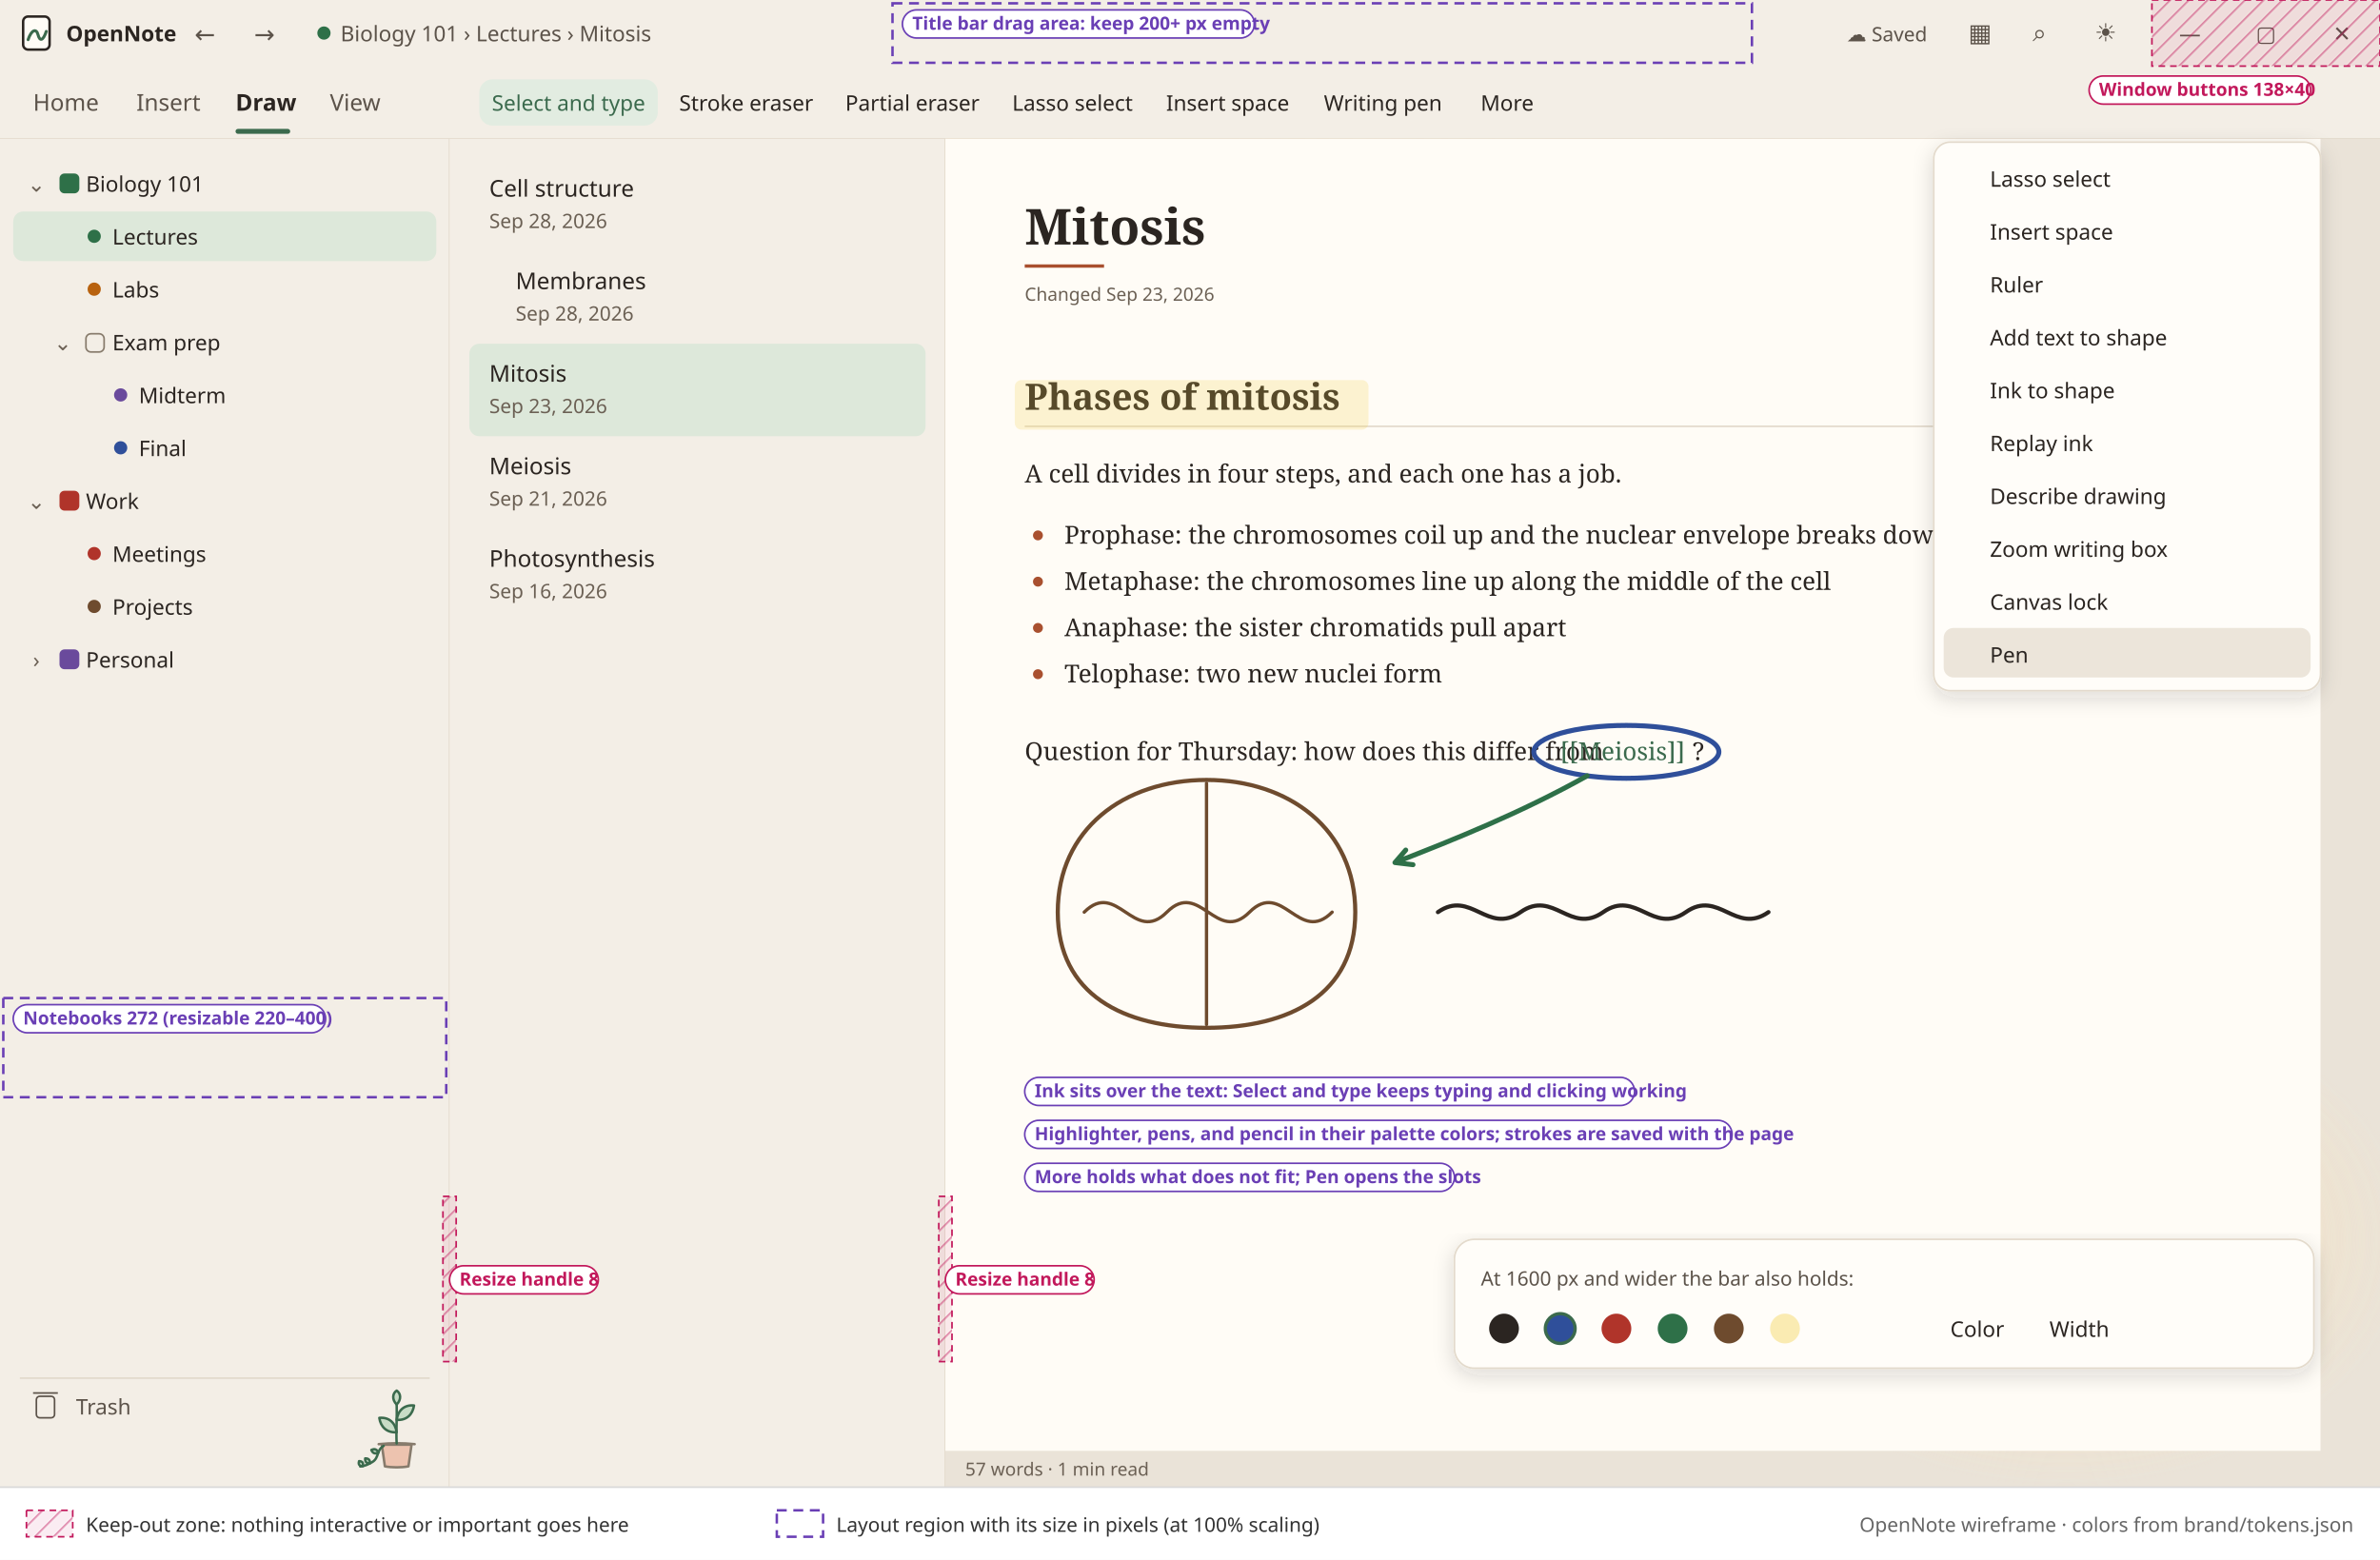
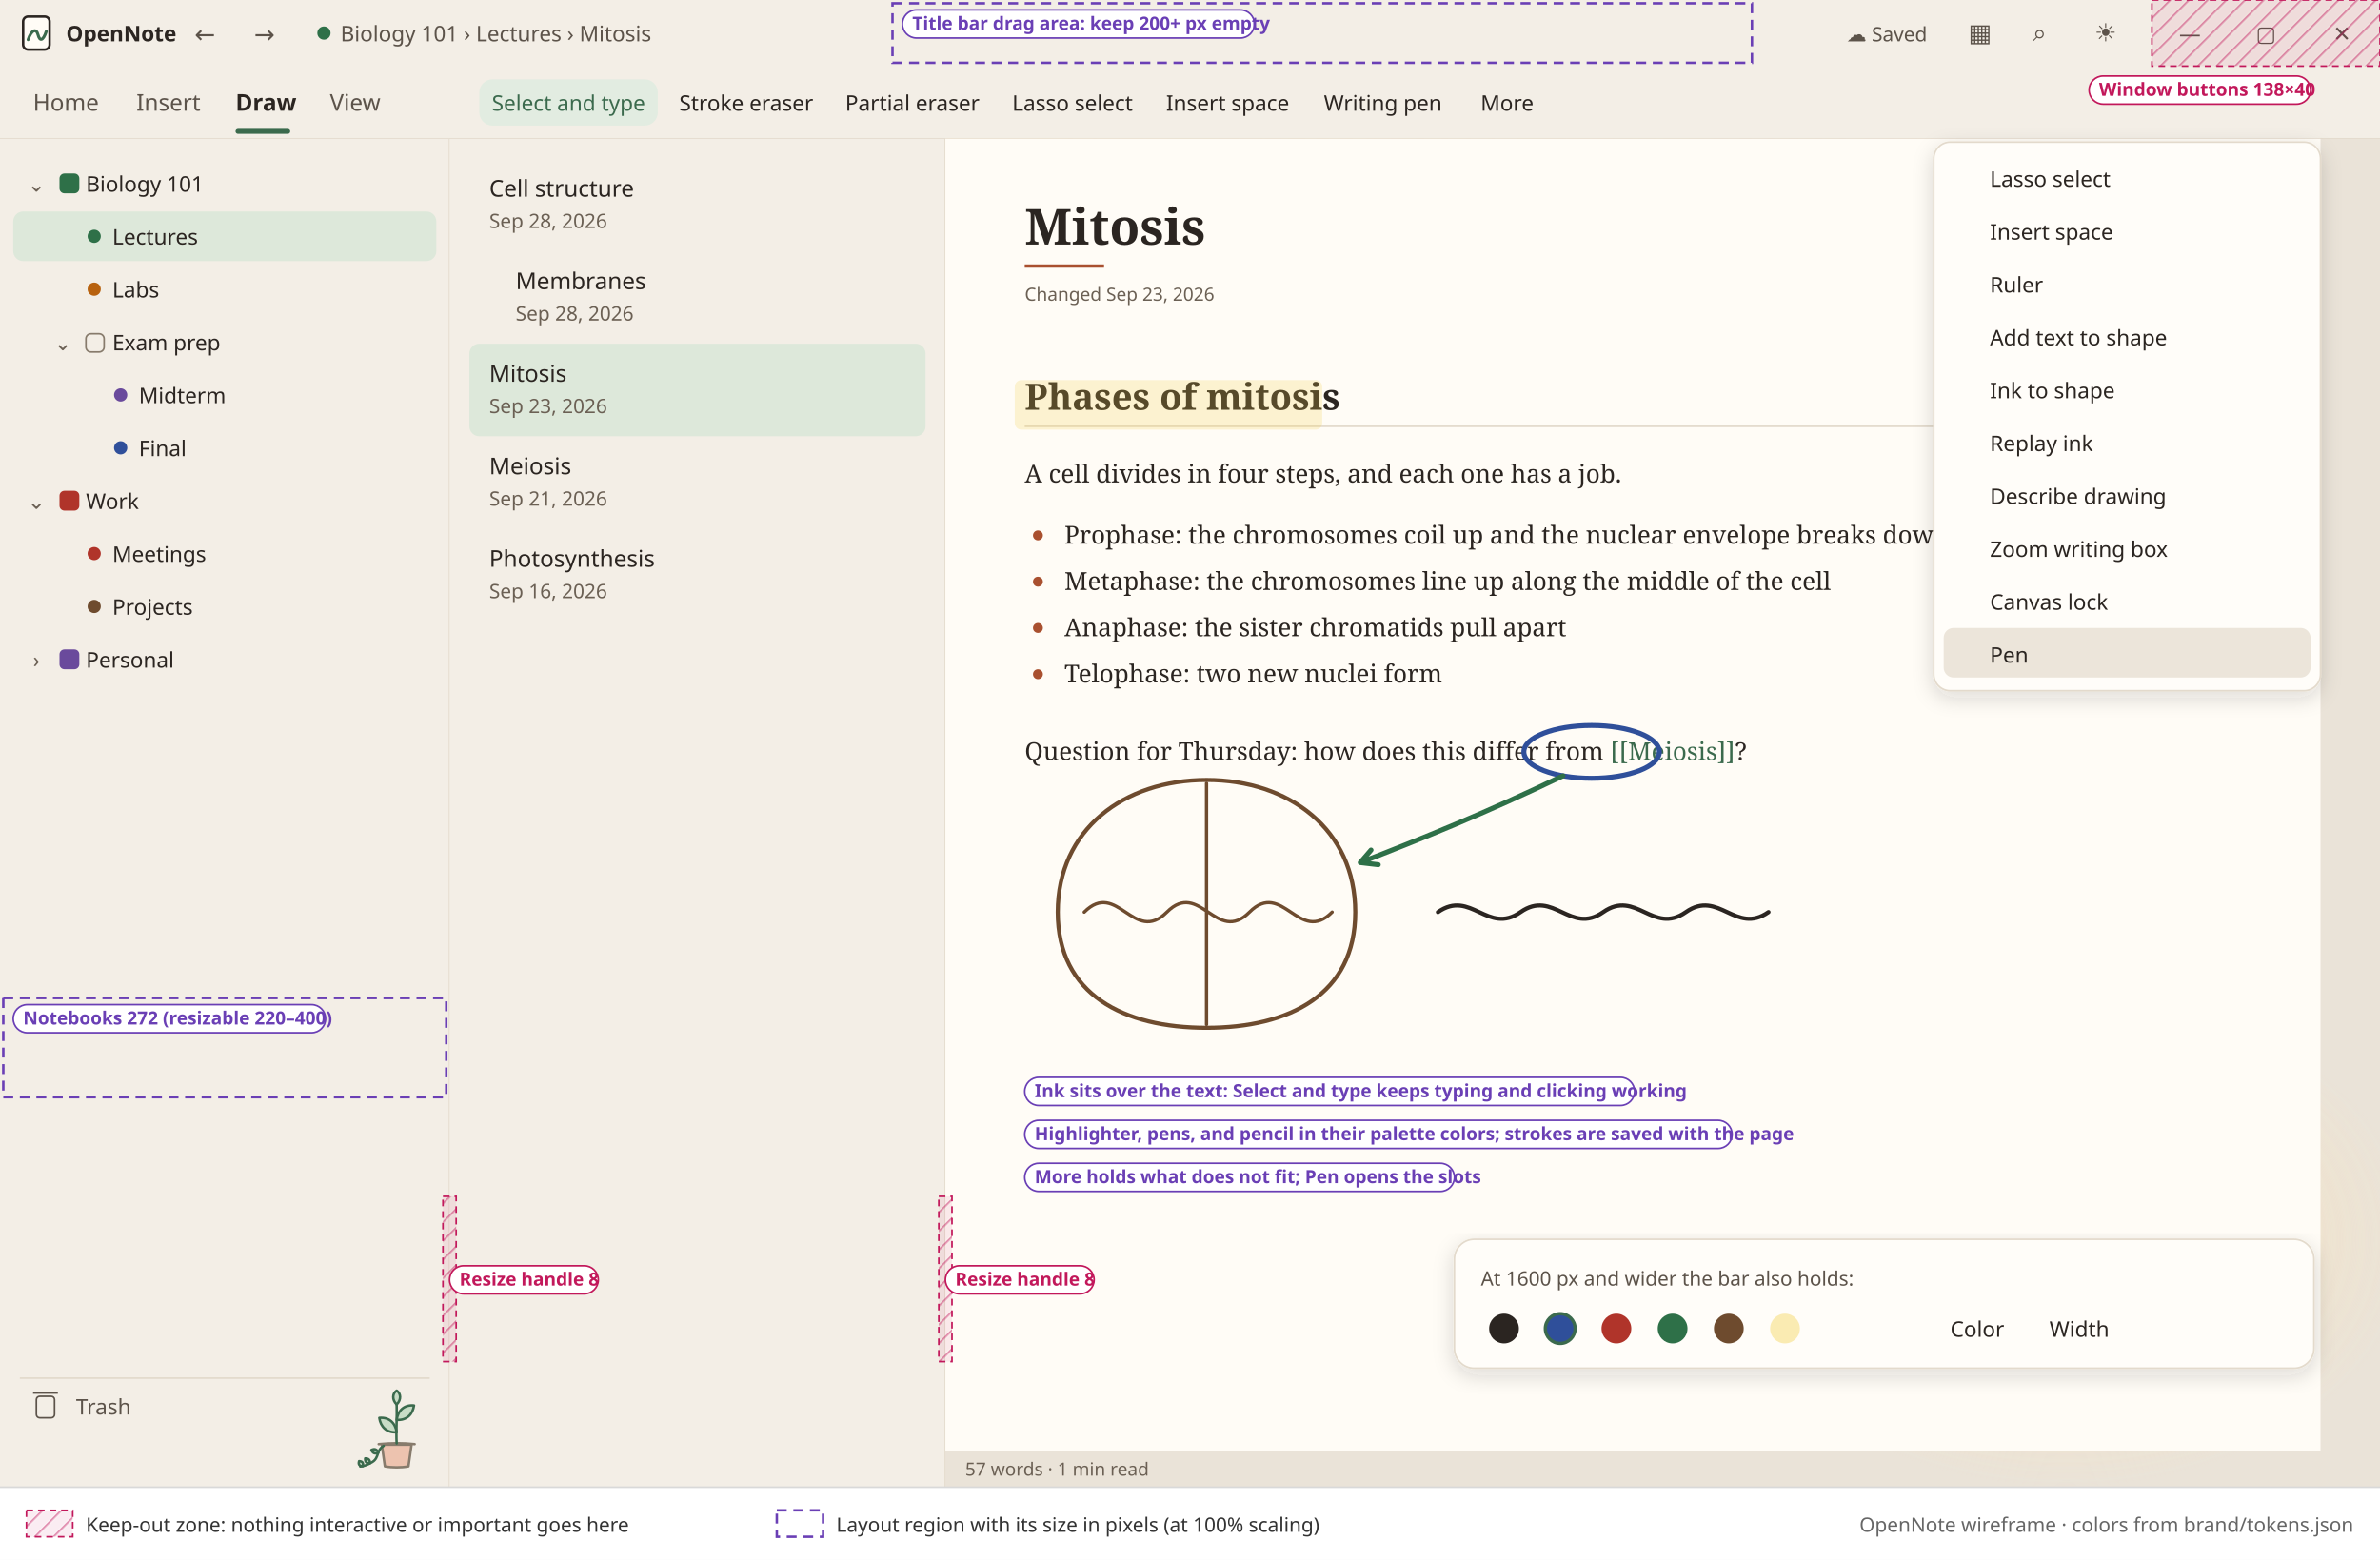
<svg xmlns="http://www.w3.org/2000/svg" viewBox="0 0 1440 944" width="1440" height="944" role="img">
  <defs>
    <pattern id="hatch" width="8" height="8" patternUnits="userSpaceOnUse" patternTransform="rotate(45)">
      <rect width="8" height="8" fill="#C2185B" fill-opacity="0.08" />
      <line x1="0" y1="0" x2="0" y2="8" stroke="#C2185B" stroke-opacity="0.45" stroke-width="2" />
    </pattern>
    <filter id="shadow" x="-10%" y="-10%" width="120%" height="130%">
      <feDropShadow dx="0" dy="4" stdDeviation="6" flood-color="#2B2521" flood-opacity="0.16" />
    </filter>
  </defs>
  <rect x="0" y="0" width="1440" height="900" rx="0" fill="#F3EEE6" />
  <rect x="0" y="0" width="1440" height="40" rx="0" fill="#F3EEE6" />
  <rect x="14" y="10" width="16" height="20" rx="3" fill="#FFFCF6" stroke="#2B2521" stroke-width="1.5" />
  <path d="M17 24c2-6 5-7 6-3s3 4 5-2" fill="none" stroke-linecap="round" stroke-linejoin="round" stroke="#3B6A4D" stroke-width="1.8" />
  <text x="40" y="25" font-size="13" font-weight="600" fill="#2B2521" text-anchor="start" font-family="'Atkinson Hyperlegible Next', 'Segoe UI', system-ui, sans-serif">OpenNote</text>
  <text x="124" y="26" font-size="15" font-weight="400" fill="#5C534A" text-anchor="middle" font-family="'Atkinson Hyperlegible Next', 'Segoe UI', system-ui, sans-serif">←</text>
  <text x="160" y="26" font-size="15" font-weight="400" fill="#5C534A" text-anchor="middle" font-family="'Atkinson Hyperlegible Next', 'Segoe UI', system-ui, sans-serif">→</text>
  <circle cx="196" cy="20" r="4" fill="#2E7048" />
  <text x="206" y="25" font-size="13" font-weight="400" fill="#5C534A" text-anchor="start" font-family="'Atkinson Hyperlegible Next', 'Segoe UI', system-ui, sans-serif">Biology 101 › Lectures › Mitosis</text>
  <text x="1166" y="25" font-size="12" font-weight="400" fill="#5C534A" text-anchor="end" font-family="'Atkinson Hyperlegible Next', 'Segoe UI', system-ui, sans-serif">☁ Saved</text>
  <text x="1198" y="25" font-size="15" font-weight="400" fill="#5C534A" text-anchor="middle" font-family="'Atkinson Hyperlegible Next', 'Segoe UI', system-ui, sans-serif">▦</text>
  <text x="1234" y="25" font-size="15" font-weight="400" fill="#5C534A" text-anchor="middle" font-family="'Atkinson Hyperlegible Next', 'Segoe UI', system-ui, sans-serif">⌕</text>
  <text x="1274" y="25" font-size="15" font-weight="400" fill="#5C534A" text-anchor="middle" font-family="'Atkinson Hyperlegible Next', 'Segoe UI', system-ui, sans-serif">☀</text>
  <text x="1325" y="25" font-size="13" font-weight="400" fill="#5C534A" text-anchor="middle" font-family="'Atkinson Hyperlegible Next', 'Segoe UI', system-ui, sans-serif">—</text>
  <text x="1371" y="25" font-size="13" font-weight="400" fill="#5C534A" text-anchor="middle" font-family="'Atkinson Hyperlegible Next', 'Segoe UI', system-ui, sans-serif">▢</text>
  <text x="1417" y="25" font-size="13" font-weight="400" fill="#5C534A" text-anchor="middle" font-family="'Atkinson Hyperlegible Next', 'Segoe UI', system-ui, sans-serif">✕</text>
  <rect x="0" y="40" width="1440" height="44" rx="0" fill="#F3EEE6" />
  <line x1="0" y1="84" x2="1440" y2="84" stroke="#E3DACC" />
  <text x="20" y="67" font-size="14" font-weight="400" fill="#5C534A" text-anchor="start" font-family="'Atkinson Hyperlegible Next', 'Segoe UI', system-ui, sans-serif">Home</text>
  <text x="82.5" y="67" font-size="14" font-weight="400" fill="#5C534A" text-anchor="start" font-family="'Atkinson Hyperlegible Next', 'Segoe UI', system-ui, sans-serif">Insert</text>
  <text x="142.5" y="67" font-size="14" font-weight="600" fill="#2B2521" text-anchor="start" font-family="'Atkinson Hyperlegible Next', 'Segoe UI', system-ui, sans-serif">Draw</text>
  <rect x="142.5" y="78" width="33.1" height="3" rx="1.5" fill="#3B6A4D" />
  <text x="199.6" y="67" font-size="14" font-weight="400" fill="#5C534A" text-anchor="start" font-family="'Atkinson Hyperlegible Next', 'Segoe UI', system-ui, sans-serif">View</text>
  <g data-fit="6" data-center="both">
    <rect x="290" y="48" width="108" height="28" rx="8" fill="#E2ECE1" />
    <text x="344" y="67" font-size="13" font-weight="400" fill="#3B6A4D" text-anchor="middle" font-family="'Atkinson Hyperlegible Next', 'Segoe UI', system-ui, sans-serif">Select and type</text>
  </g>
  <g data-fit="6" data-center="both">
    <rect x="404" y="48" width="95" height="28" rx="8" fill="none" />
    <text x="451.5" y="67" font-size="13" font-weight="400" fill="#2B2521" text-anchor="middle" font-family="'Atkinson Hyperlegible Next', 'Segoe UI', system-ui, sans-serif">Stroke eraser</text>
  </g>
  <g data-fit="6" data-center="both">
    <rect x="505" y="48" width="94.1" height="28" rx="8" fill="none" />
    <text x="552.05" y="67" font-size="13" font-weight="400" fill="#2B2521" text-anchor="middle" font-family="'Atkinson Hyperlegible Next', 'Segoe UI', system-ui, sans-serif">Partial eraser</text>
  </g>
  <g data-fit="6" data-center="both">
    <rect x="605.1" y="48" width="87.6" height="28" rx="8" fill="none" />
    <text x="648.9" y="67" font-size="13" font-weight="400" fill="#2B2521" text-anchor="middle" font-family="'Atkinson Hyperlegible Next', 'Segoe UI', system-ui, sans-serif">Lasso select</text>
  </g>
  <g data-fit="6" data-center="both">
    <rect x="698.7" y="48" width="88.2" height="28" rx="8" fill="none" />
    <text x="742.8" y="67" font-size="13" font-weight="400" fill="#2B2521" text-anchor="middle" font-family="'Atkinson Hyperlegible Next', 'Segoe UI', system-ui, sans-serif">Insert space</text>
  </g>
  <g data-fit="6" data-center="both">
    <rect x="792.9" y="48" width="87.7" height="28" rx="8" fill="none" />
    <text x="836.75" y="67" font-size="13" font-weight="400" fill="#2B2521" text-anchor="middle" font-family="'Atkinson Hyperlegible Next', 'Segoe UI', system-ui, sans-serif">Writing pen</text>
  </g>
  <g data-fit="6" data-center="both">
    <rect x="886.6" y="48" width="50.6" height="28" rx="8" fill="none" />
    <text x="911.9" y="67" font-size="13" font-weight="400" fill="#2B2521" text-anchor="middle" font-family="'Atkinson Hyperlegible Next', 'Segoe UI', system-ui, sans-serif">More</text>
  </g>
  <rect x="0" y="84" width="272" height="816" rx="0" fill="#F3EEE6" />
  <line x1="272" y1="84" x2="272" y2="900" stroke="#E3DACC" />
  <text x="22" y="116" font-size="13" font-weight="400" fill="#6B6054" text-anchor="middle" font-family="'Atkinson Hyperlegible Next', 'Segoe UI', system-ui, sans-serif">⌄</text>
  <rect x="36" y="105" width="12" height="12" rx="3" fill="#2E7048" />
  <text x="52" y="116" font-size="13" font-weight="400" fill="#2B2521" text-anchor="start" font-family="'Atkinson Hyperlegible Next', 'Segoe UI', system-ui, sans-serif">Biology 101</text>
  <rect x="8" y="128" width="256" height="30" rx="6" fill="#DDE8DA" />
  <circle cx="57" cy="143" r="4" fill="#2E7048" />
  <text x="68" y="148" font-size="13" font-weight="400" fill="#2B2521" text-anchor="start" font-family="'Atkinson Hyperlegible Next', 'Segoe UI', system-ui, sans-serif">Lectures</text>
  <circle cx="57" cy="175" r="4" fill="#B8620F" />
  <text x="68" y="180" font-size="13" font-weight="400" fill="#2B2521" text-anchor="start" font-family="'Atkinson Hyperlegible Next', 'Segoe UI', system-ui, sans-serif">Labs</text>
  <text x="38" y="212" font-size="13" font-weight="400" fill="#6B6054" text-anchor="middle" font-family="'Atkinson Hyperlegible Next', 'Segoe UI', system-ui, sans-serif">⌄</text>
  <rect x="52" y="202" width="11" height="11" rx="3" fill="none" stroke="#877B6C" stroke-width="1" />
  <text x="68" y="212" font-size="13" font-weight="400" fill="#2B2521" text-anchor="start" font-family="'Atkinson Hyperlegible Next', 'Segoe UI', system-ui, sans-serif">Exam prep</text>
  <circle cx="73" cy="239" r="4" fill="#6A4A9C" />
  <text x="84" y="244" font-size="13" font-weight="400" fill="#2B2521" text-anchor="start" font-family="'Atkinson Hyperlegible Next', 'Segoe UI', system-ui, sans-serif">Midterm</text>
  <circle cx="73" cy="271" r="4" fill="#2F4F9A" />
  <text x="84" y="276" font-size="13" font-weight="400" fill="#2B2521" text-anchor="start" font-family="'Atkinson Hyperlegible Next', 'Segoe UI', system-ui, sans-serif">Final</text>
  <text x="22" y="308" font-size="13" font-weight="400" fill="#6B6054" text-anchor="middle" font-family="'Atkinson Hyperlegible Next', 'Segoe UI', system-ui, sans-serif">⌄</text>
  <rect x="36" y="297" width="12" height="12" rx="3" fill="#B0342A" />
  <text x="52" y="308" font-size="13" font-weight="400" fill="#2B2521" text-anchor="start" font-family="'Atkinson Hyperlegible Next', 'Segoe UI', system-ui, sans-serif">Work</text>
  <circle cx="57" cy="335" r="4" fill="#B0342A" />
  <text x="68" y="340" font-size="13" font-weight="400" fill="#2B2521" text-anchor="start" font-family="'Atkinson Hyperlegible Next', 'Segoe UI', system-ui, sans-serif">Meetings</text>
  <circle cx="57" cy="367" r="4" fill="#6E4B2E" />
  <text x="68" y="372" font-size="13" font-weight="400" fill="#2B2521" text-anchor="start" font-family="'Atkinson Hyperlegible Next', 'Segoe UI', system-ui, sans-serif">Projects</text>
  <text x="22" y="404" font-size="13" font-weight="400" fill="#6B6054" text-anchor="middle" font-family="'Atkinson Hyperlegible Next', 'Segoe UI', system-ui, sans-serif">›</text>
  <rect x="36" y="393" width="12" height="12" rx="3" fill="#6A4A9C" />
  <text x="52" y="404" font-size="13" font-weight="400" fill="#2B2521" text-anchor="start" font-family="'Atkinson Hyperlegible Next', 'Segoe UI', system-ui, sans-serif">Personal</text>
  <line x1="12" y1="834" x2="260" y2="834" stroke="#E3DACC" />
  <rect x="22" y="845" width="11" height="13" rx="2" fill="none" stroke="#5C534A" stroke-width="1" />
  <line x1="20" y1="843" x2="35" y2="843" stroke="#5C534A" />
  <text x="46" y="856" font-size="13" font-weight="400" fill="#5C534A" text-anchor="start" font-family="'Atkinson Hyperlegible Next', 'Segoe UI', system-ui, sans-serif">Trash</text>
  <g data-part="plant-pot" fill="none" stroke="#877B6C" stroke-linecap="round" stroke-linejoin="round">
    <g data-part="plant" transform="translate(216 840.5063) scale(0.75)" stroke-width="2">
      <path d="M20 45H44L41.5 62.5C36 63.6 28 63.6 22.5 62.5Z" fill="#EDC3AF" data-part="pot" />
      <path d="M17.5 44.6C28 43.6 37 43.6 46.5 44.6" />
      <path d="M32 44C31.4 34 32.4 23 32 12" stroke="#3B6A4D" />
      <path d="M21.5 46C15.5 49.5 18 55.6 12.4 59 9 61 6 62.4 2.6 62.6" stroke="#3B6A4D" />
      <path d="M32 35C24 35.6 19 30.6 18 23.4 26 22.6 31 27.6 32 35Z" fill="#C8DCC6" stroke="#3B6A4D" />
      <path d="M32 25C40 25.6 45 20.6 46 13.4 38 12.6 33 17.6 32 25Z" fill="#C8DCC6" stroke="#3B6A4D" />
      <path d="M32 12.6C28 8.6 28.6 3.6 32 1.4 35.4 3.6 36 8.6 32 12.6Z" fill="#C8DCC6" stroke="#3B6A4D" />
      <path d="M17.2 51.4Q15.5 47.4 11.6 49.3Q13.3 53.4 17.2 51.4Z" fill="#C8DCC6" stroke="#3B6A4D" />
      <path d="M10.4 60.1Q10.7 56 6.6 56.1Q6.3 60.2 10.4 60.1Z" fill="#C8DCC6" stroke="#3B6A4D" />
      <path d="M4.6 62.4Q5.8 58.5 1.7 58.3Q0.5 62.2 4.6 62.4Z" fill="#C8DCC6" stroke="#3B6A4D" />
    </g>
  </g>
  <rect x="272" y="84" width="300" height="816" rx="0" fill="#F3EEE6" />
  <line x1="572" y1="84" x2="572" y2="900" stroke="#E3DACC" />
  <text x="296" y="119" font-size="14" font-weight="500" fill="#2B2521" text-anchor="start" font-family="'Atkinson Hyperlegible Next', 'Segoe UI', system-ui, sans-serif">Cell structure</text>
  <text x="296" y="138" font-size="12" font-weight="400" fill="#6B6054" text-anchor="start" font-family="'Atkinson Hyperlegible Next', 'Segoe UI', system-ui, sans-serif">Sep 28, 2026</text>
  <text x="312" y="175" font-size="14" font-weight="500" fill="#2B2521" text-anchor="start" font-family="'Atkinson Hyperlegible Next', 'Segoe UI', system-ui, sans-serif">Membranes</text>
  <text x="312" y="194" font-size="12" font-weight="400" fill="#6B6054" text-anchor="start" font-family="'Atkinson Hyperlegible Next', 'Segoe UI', system-ui, sans-serif">Sep 28, 2026</text>
  <rect x="284" y="208" width="276" height="56" rx="6" fill="#DDE8DA" />
  <text x="296" y="231" font-size="14" font-weight="500" fill="#2B2521" text-anchor="start" font-family="'Atkinson Hyperlegible Next', 'Segoe UI', system-ui, sans-serif">Mitosis</text>
  <text x="296" y="250" font-size="12" font-weight="400" fill="#6B6054" text-anchor="start" font-family="'Atkinson Hyperlegible Next', 'Segoe UI', system-ui, sans-serif">Sep 23, 2026</text>
  <text x="296" y="287" font-size="14" font-weight="500" fill="#2B2521" text-anchor="start" font-family="'Atkinson Hyperlegible Next', 'Segoe UI', system-ui, sans-serif">Meiosis</text>
  <text x="296" y="306" font-size="12" font-weight="400" fill="#6B6054" text-anchor="start" font-family="'Atkinson Hyperlegible Next', 'Segoe UI', system-ui, sans-serif">Sep 21, 2026</text>
  <text x="296" y="343" font-size="14" font-weight="500" fill="#2B2521" text-anchor="start" font-family="'Atkinson Hyperlegible Next', 'Segoe UI', system-ui, sans-serif">Photosynthesis</text>
  <text x="296" y="362" font-size="12" font-weight="400" fill="#6B6054" text-anchor="start" font-family="'Atkinson Hyperlegible Next', 'Segoe UI', system-ui, sans-serif">Sep 16, 2026</text>
  <defs>
    <radialGradient id="ambient15" cx="0" cy="0" r="1" gradientUnits="userSpaceOnUse" gradientTransform="translate(572 84) scale(608 653)">
      <stop offset="0" stop-color="#FFF0D4" />
      <stop offset="1" stop-color="#FFF0D4" stop-opacity="0" />
    </radialGradient>
    <radialGradient id="ambient15p">
      <stop offset="0" stop-color="#FCE4B8" />
      <stop offset="1" stop-color="#FCE4B8" stop-opacity="0" />
    </radialGradient>
  </defs>
  <rect x="572" y="84" width="868" height="816" rx="0" fill="#EAE3D8" />
  <rect x="572" y="84" width="868" height="816" fill="url(#ambient15)" />
  <ellipse cx="1250" cy="750" rx="210" ry="150" fill="url(#ambient15p)" opacity="0.9" />
  <rect x="572" y="84" width="832" height="794" rx="0" fill="#FFFCF6" />
  <text x="584" y="893" font-size="11" font-weight="400" fill="#6B6054" text-anchor="start" font-family="'Atkinson Hyperlegible Next', 'Segoe UI', system-ui, sans-serif">57 words · 1 min read</text>
  <rect x="1260" y="92" width="128" height="32" rx="16" fill="#FFFCF6" stroke="#877B6C" stroke-width="1" />
  <text x="1276" y="113" font-size="12" font-weight="600" fill="#2B2521" text-anchor="start" font-family="'Atkinson Hyperlegible Next', 'Segoe UI', system-ui, sans-serif">Properties</text>
  <text x="1372" y="113" font-size="12" font-weight="400" fill="#6B6054" text-anchor="end" font-family="'Atkinson Hyperlegible Next', 'Segoe UI', system-ui, sans-serif">none</text>
  <text x="620" y="148" font-size="30" font-weight="700" fill="#2B2521" text-anchor="start" font-family="Literata, Cambria, Georgia, serif">Mitosis</text>
  <rect x="620" y="160" width="48" height="2" rx="0" fill="#A9502F" />
  <text x="620" y="182" font-size="11" font-weight="400" fill="#6B6054" text-anchor="start" font-family="'Atkinson Hyperlegible Next', 'Segoe UI', system-ui, sans-serif">Changed Sep 23, 2026</text>
  <text x="620" y="248" font-size="22" font-weight="700" fill="#2B2521" text-anchor="start" font-family="Literata, Cambria, Georgia, serif">Phases of mitosis</text>
  <line x1="620" y1="258" x2="1280" y2="258" stroke="#E3DACC" />
  <text x="620" y="292" font-size="15" font-weight="400" fill="#2B2521" text-anchor="start" font-family="Literata, Cambria, Georgia, serif">A cell divides in four steps, and each one has a job.</text>
  <circle cx="628" cy="324" r="3" fill="#A9502F" />
  <text x="644" y="329" font-size="15" font-weight="400" fill="#2B2521" text-anchor="start" font-family="Literata, Cambria, Georgia, serif">Prophase: the chromosomes coil up and the nuclear envelope breaks down</text>
  <circle cx="628" cy="352" r="3" fill="#A9502F" />
  <text x="644" y="357" font-size="15" font-weight="400" fill="#2B2521" text-anchor="start" font-family="Literata, Cambria, Georgia, serif">Metaphase: the chromosomes line up along the middle of the cell</text>
  <circle cx="628" cy="380" r="3" fill="#A9502F" />
  <text x="644" y="385" font-size="15" font-weight="400" fill="#2B2521" text-anchor="start" font-family="Literata, Cambria, Georgia, serif">Anaphase: the sister chromatids pull apart</text>
  <circle cx="628" cy="408" r="3" fill="#A9502F" />
  <text x="644" y="413" font-size="15" font-weight="400" fill="#2B2521" text-anchor="start" font-family="Literata, Cambria, Georgia, serif">Telophase: two new nuclei form</text>
-   <text x="620" y="460" font-size="15" font-weight="400" fill="#2B2521" text-anchor="start" font-family="Literata, Cambria, Georgia, serif">Question for Thursday: how does this differ from</text>
-   <text x="944" y="460" font-size="15" font-weight="400" fill="#3B6A4D" text-anchor="start" font-family="Literata, Cambria, Georgia, serif">[[Meiosis]]</text>
-   <text x="1024" y="460" font-size="15" font-weight="400" fill="#2B2521" text-anchor="start" font-family="Literata, Cambria, Georgia, serif">?</text>
-   <rect x="614" y="230" width="214" height="30" rx="4" fill="#F2CF4A66" fill-opacity="0.55" />
-   <path data-part="circled" d="M928 455a56 16 0 1 0 112 0a56 16 0 1 0-112 0" fill="none" stroke-linecap="round" stroke-linejoin="round" stroke="#2F4F9A" stroke-width="3" />
-   <path data-part="arrow" d="M960.33 469.5C920 492 880 508 844 522M844 522L854.92 523.29M844 522L850.53 514.42" fill="none" stroke-linecap="round" stroke-linejoin="round" stroke="#2E7048" stroke-width="3" />
+   <text x="620" y="460" font-size="15" font-weight="400" fill="#2B2521" text-anchor="start" font-family="Literata, Cambria, Georgia, serif">Question for Thursday: how does this differ from <tspan fill="#3B6A4D">[[Meiosis]]</tspan>?</text>
+   <rect x="614" y="230" width="186" height="30" rx="4" fill="#F2CF4A66" fill-opacity="0.55" />
+   <path data-part="circled" d="M922 455a41 16 0 1 0 82 0a41 16 0 1 0-82 0" fill="none" stroke-linecap="round" stroke-linejoin="round" stroke="#2F4F9A" stroke-width="3" />
+   <path data-part="arrow" d="M945.67 469.5C899 492 859 508 823 522M823 522L833.92 523.29M823 522L829.53 514.42" fill="none" stroke-linecap="round" stroke-linejoin="round" stroke="#2E7048" stroke-width="3" />
  <path d="M640 552c0-50 40-80 90-80s90 30 90 80-40 70-90 70-90-20-90-70z" fill="none" stroke-linecap="round" stroke-linejoin="round" stroke="#6E4B2E" stroke-width="2.5" />
  <path d="M730 474v146M656 552c20-20 30 20 50 0s30 20 50 0 30 20 50 0" fill="none" stroke-linecap="round" stroke-linejoin="round" stroke="#6E4B2E" stroke-width="2" />
  <path d="M870 552c20-14 30 14 50 0s30 14 50 0 30 14 50 0 30 14 50 0" fill="none" stroke-linecap="round" stroke-linejoin="round" stroke="#2B2521" stroke-width="2.5" />
  <rect x="1170" y="86" width="234" height="332" rx="10" fill="#FFFDF9" stroke="#E3DACC" stroke-width="1" filter="url(#shadow)" />
  <text x="1204" y="113" font-size="13" font-weight="400" fill="#2B2521" text-anchor="start" font-family="'Atkinson Hyperlegible Next', 'Segoe UI', system-ui, sans-serif">Lasso select</text>
  <text x="1204" y="145" font-size="13" font-weight="400" fill="#2B2521" text-anchor="start" font-family="'Atkinson Hyperlegible Next', 'Segoe UI', system-ui, sans-serif">Insert space</text>
  <text x="1204" y="177" font-size="13" font-weight="400" fill="#2B2521" text-anchor="start" font-family="'Atkinson Hyperlegible Next', 'Segoe UI', system-ui, sans-serif">Ruler</text>
  <text x="1204" y="209" font-size="13" font-weight="400" fill="#2B2521" text-anchor="start" font-family="'Atkinson Hyperlegible Next', 'Segoe UI', system-ui, sans-serif">Add text to shape</text>
  <text x="1204" y="241" font-size="13" font-weight="400" fill="#2B2521" text-anchor="start" font-family="'Atkinson Hyperlegible Next', 'Segoe UI', system-ui, sans-serif">Ink to shape</text>
  <text x="1204" y="273" font-size="13" font-weight="400" fill="#2B2521" text-anchor="start" font-family="'Atkinson Hyperlegible Next', 'Segoe UI', system-ui, sans-serif">Replay ink</text>
  <text x="1204" y="305" font-size="13" font-weight="400" fill="#2B2521" text-anchor="start" font-family="'Atkinson Hyperlegible Next', 'Segoe UI', system-ui, sans-serif">Describe drawing</text>
  <text x="1204" y="337" font-size="13" font-weight="400" fill="#2B2521" text-anchor="start" font-family="'Atkinson Hyperlegible Next', 'Segoe UI', system-ui, sans-serif">Zoom writing box</text>
  <text x="1204" y="369" font-size="13" font-weight="400" fill="#2B2521" text-anchor="start" font-family="'Atkinson Hyperlegible Next', 'Segoe UI', system-ui, sans-serif">Canvas lock</text>
  <rect x="1176" y="380" width="222" height="30" rx="6" fill="#ECE5DA" />
  <text x="1204" y="401" font-size="13" font-weight="400" fill="#2B2521" text-anchor="start" font-family="'Atkinson Hyperlegible Next', 'Segoe UI', system-ui, sans-serif">Pen</text>
  <rect x="880" y="750" width="520" height="78" rx="12" fill="#FFFDF9" stroke="#E3DACC" stroke-width="1" filter="url(#shadow)" />
  <text x="896" y="778" font-size="12" font-weight="400" fill="#5C534A" text-anchor="start" font-family="'Atkinson Hyperlegible Next', 'Segoe UI', system-ui, sans-serif">At 1600 px and wider the bar also holds:</text>
  <circle cx="910" cy="804" r="9" fill="#2B2521" />
  <circle cx="944" cy="804" r="9" fill="#2F4F9A" stroke="#3B6A4D" stroke-width="2" />
  <circle cx="978" cy="804" r="9" fill="#B0342A" />
  <circle cx="1012" cy="804" r="9" fill="#2E7048" />
  <circle cx="1046" cy="804" r="9" fill="#6E4B2E" />
  <circle cx="1080" cy="804" r="9" fill="#F2CF4A66" />
  <text x="1180" y="809" font-size="13" font-weight="400" fill="#2B2521" text-anchor="start" font-family="'Atkinson Hyperlegible Next', 'Segoe UI', system-ui, sans-serif">Color</text>
  <text x="1240" y="809" font-size="13" font-weight="400" fill="#2B2521" text-anchor="start" font-family="'Atkinson Hyperlegible Next', 'Segoe UI', system-ui, sans-serif">Width</text>
  <g pointer-events="none">
    <rect x="1302" y="0" width="138" height="40" rx="0" fill="url(#hatch)" stroke="#C2185B" stroke-width="1" stroke-dasharray="4 3" />
  </g>
  <g data-fit="4" pointer-events="none">
    <rect x="1264" y="46" width="134" height="17" rx="8.5" fill="#FFFFFF" stroke="#C2185B" stroke-width="1" />
    <text x="1270" y="58" font-size="11" font-weight="600" fill="#C2185B" text-anchor="start" font-family="'Atkinson Hyperlegible Next', 'Segoe UI', system-ui, sans-serif">Window buttons 138×40</text>
  </g>
  <g pointer-events="none">
    <rect x="540" y="2" width="520" height="36" rx="0" fill="none" stroke="#6A3FB5" stroke-width="1.5" stroke-dasharray="6 4" />
  </g>
  <g data-fit="4" pointer-events="none">
    <rect x="546" y="6" width="213" height="17" rx="8.5" fill="#FFFFFF" stroke="#6A3FB5" stroke-width="1" />
    <text x="552" y="18" font-size="11" font-weight="600" fill="#6A3FB5" text-anchor="start" font-family="'Atkinson Hyperlegible Next', 'Segoe UI', system-ui, sans-serif">Title bar drag area: keep 200+ px empty</text>
  </g>
  <g pointer-events="none">
    <rect x="2" y="604" width="268" height="60" rx="0" fill="none" stroke="#6A3FB5" stroke-width="1.5" stroke-dasharray="6 4" />
  </g>
  <g data-fit="4" pointer-events="none">
    <rect x="8" y="608" width="189" height="17" rx="8.5" fill="#FFFFFF" stroke="#6A3FB5" stroke-width="1" />
    <text x="14" y="620" font-size="11" font-weight="600" fill="#6A3FB5" text-anchor="start" font-family="'Atkinson Hyperlegible Next', 'Segoe UI', system-ui, sans-serif">Notebooks 272 (resizable 220–400)</text>
  </g>
  <g pointer-events="none">
    <rect x="268" y="724" width="8" height="100" rx="0" fill="url(#hatch)" stroke="#C2185B" stroke-width="1" stroke-dasharray="4 3" />
  </g>
  <g data-fit="4" pointer-events="none">
    <rect x="272" y="766" width="90" height="17" rx="8.5" fill="#FFFFFF" stroke="#C2185B" stroke-width="1" />
    <text x="278" y="778" font-size="11" font-weight="600" fill="#C2185B" text-anchor="start" font-family="'Atkinson Hyperlegible Next', 'Segoe UI', system-ui, sans-serif">Resize handle 8</text>
  </g>
  <g pointer-events="none">
    <rect x="568" y="724" width="8" height="100" rx="0" fill="url(#hatch)" stroke="#C2185B" stroke-width="1" stroke-dasharray="4 3" />
  </g>
  <g data-fit="4" pointer-events="none">
    <rect x="572" y="766" width="90" height="17" rx="8.5" fill="#FFFFFF" stroke="#C2185B" stroke-width="1" />
    <text x="578" y="778" font-size="11" font-weight="600" fill="#C2185B" text-anchor="start" font-family="'Atkinson Hyperlegible Next', 'Segoe UI', system-ui, sans-serif">Resize handle 8</text>
  </g>
  <g data-fit="4" pointer-events="none">
    <rect x="620" y="652" width="369" height="17" rx="8.5" fill="#FFFFFF" stroke="#6A3FB5" stroke-width="1" />
    <text x="626" y="664" font-size="11" font-weight="600" fill="#6A3FB5" text-anchor="start" font-family="'Atkinson Hyperlegible Next', 'Segoe UI', system-ui, sans-serif">Ink sits over the text: Select and type keeps typing and clicking working</text>
  </g>
  <g data-fit="4" pointer-events="none">
    <rect x="620" y="678" width="428" height="17" rx="8.5" fill="#FFFFFF" stroke="#6A3FB5" stroke-width="1" />
    <text x="626" y="690" font-size="11" font-weight="600" fill="#6A3FB5" text-anchor="start" font-family="'Atkinson Hyperlegible Next', 'Segoe UI', system-ui, sans-serif">Highlighter, pens, and pencil in their palette colors; strokes are saved with the page</text>
  </g>
  <g data-fit="4" pointer-events="none">
    <rect x="620" y="704" width="260" height="17" rx="8.5" fill="#FFFFFF" stroke="#6A3FB5" stroke-width="1" />
    <text x="626" y="716" font-size="11" font-weight="600" fill="#6A3FB5" text-anchor="start" font-family="'Atkinson Hyperlegible Next', 'Segoe UI', system-ui, sans-serif">More holds what does not fit; Pen opens the slots</text>
  </g>
  <rect x="0" y="900" width="1440" height="44" rx="0" fill="#FFFFFF" />
  <line x1="0" y1="900" x2="1440" y2="900" stroke="#D9D9D9" />
  <rect x="16" y="914" width="28" height="16" rx="0" fill="url(#hatch)" stroke="#C2185B" stroke-width="1" stroke-dasharray="4 3" />
  <text x="52" y="927" font-size="12" font-weight="400" fill="#333" text-anchor="start" font-family="'Atkinson Hyperlegible Next', 'Segoe UI', system-ui, sans-serif">Keep-out zone: nothing interactive or important goes here</text>
  <rect x="470" y="914" width="28" height="16" rx="0" fill="none" stroke="#6A3FB5" stroke-width="1.5" stroke-dasharray="6 4" />
  <text x="506" y="927" font-size="12" font-weight="400" fill="#333" text-anchor="start" font-family="'Atkinson Hyperlegible Next', 'Segoe UI', system-ui, sans-serif">Layout region with its size in pixels (at 100% scaling)</text>
  <text x="1424" y="927" font-size="12" font-weight="400" fill="#666" text-anchor="end" font-family="'Atkinson Hyperlegible Next', 'Segoe UI', system-ui, sans-serif">OpenNote wireframe · colors from brand/tokens.json</text>
</svg>
